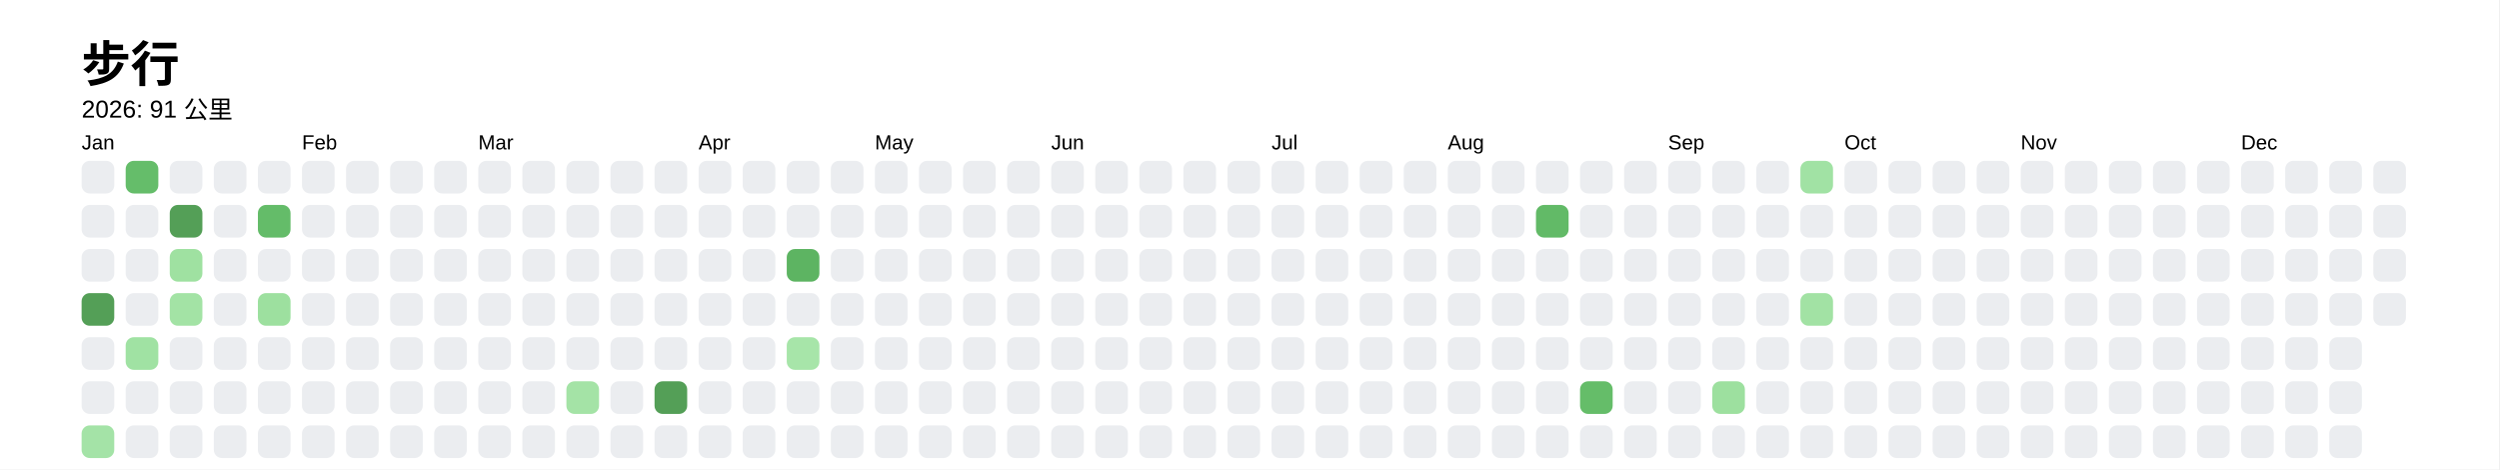
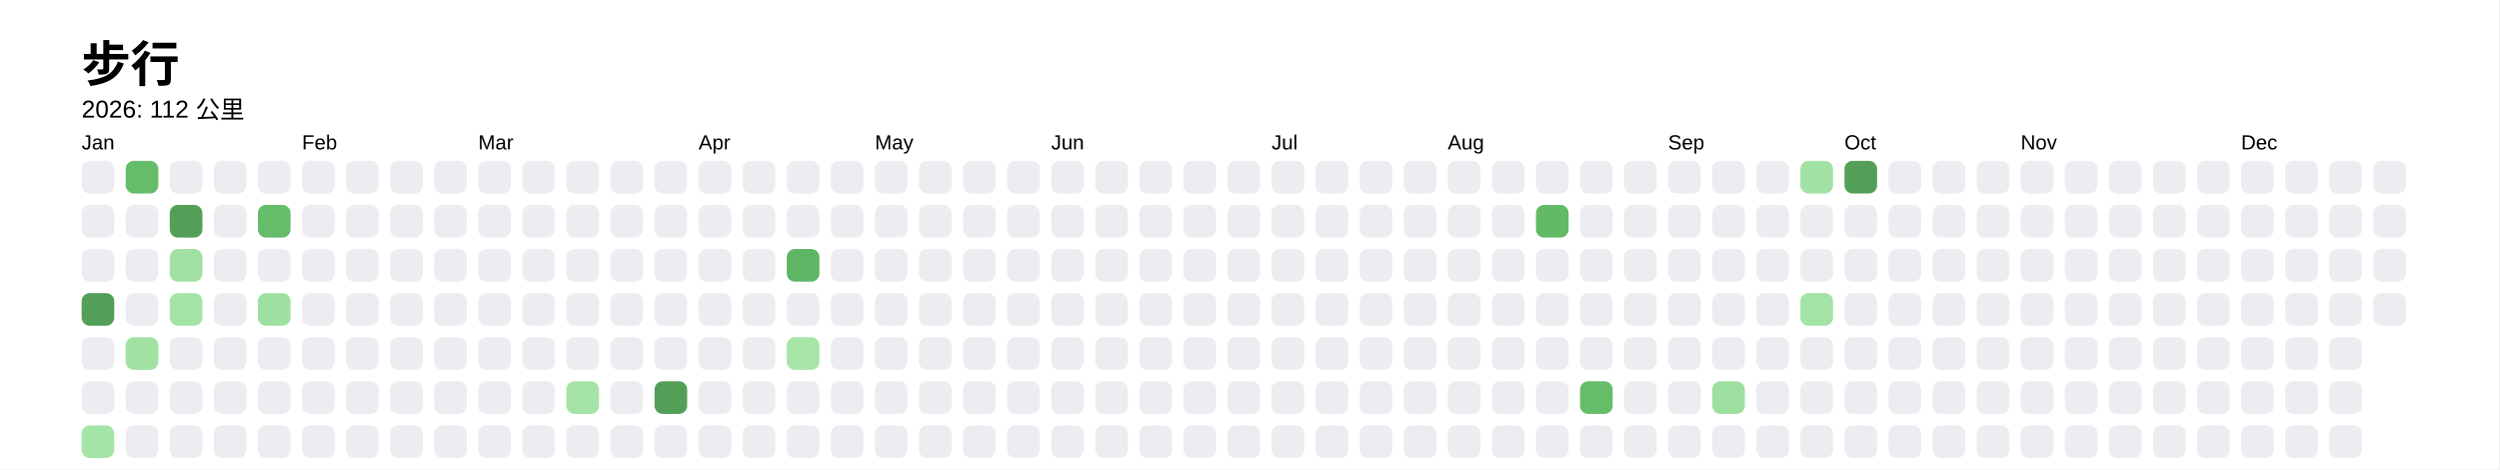
<svg xmlns="http://www.w3.org/2000/svg" baseProfile="full" height="57.5mm" version="1.1" viewBox="0,0,306.2,57.5" width="306.2mm">
  <defs />
  <rect fill="#FFFFFF" height="57.5" width="306.2" x="0" y="0" />
  <text fill="#000000" style="font-size:6px; font-family:Arial; font-weight:bold;" x="10" y="10">步行</text>
-   <text fill="#000000" style="font-size:3px; font-family:Arial;" x="10" y="14.4">2026: 91 公里</text>
+   <text fill="#000000" style="font-size:3px; font-family:Arial;" x="10" y="14.4">2026: 112 公里</text>
  <text fill="#000000" style="font-size:2.5px; font-family:Arial" x="10" y="18.3">Jan</text>
  <rect fill="#EBEDF0" height="4" rx="1" ry="1" width="4" x="10" y="19.7" />
  <rect fill="#EBEDF0" height="4" rx="1" ry="1" width="4" x="10" y="25.1" />
  <rect fill="#EBEDF0" height="4" rx="1" ry="1" width="4" x="10" y="30.5" />
  <rect fill="#549F57" height="4" rx="1" ry="1" width="4" x="10" y="35.9" />
  <rect fill="#EBEDF0" height="4" rx="1" ry="1" width="4" x="10" y="41.3" />
  <rect fill="#EBEDF0" height="4" rx="1" ry="1" width="4" x="10" y="46.7" />
-   <rect fill="#a4e3a7" height="4" rx="1" ry="1" width="4" x="10" y="52.1" />
+   <rect fill="#a5e4a7" height="4" rx="1" ry="1" width="4" x="10" y="52.1" />
  <rect fill="#65bd6a" height="4" rx="1" ry="1" width="4" x="15.4" y="19.7" />
  <rect fill="#EBEDF0" height="4" rx="1" ry="1" width="4" x="15.4" y="25.1" />
  <rect fill="#EBEDF0" height="4" rx="1" ry="1" width="4" x="15.4" y="30.5" />
  <rect fill="#EBEDF0" height="4" rx="1" ry="1" width="4" x="15.4" y="35.9" />
-   <rect fill="#a0e2a3" height="4" rx="1" ry="1" width="4" x="15.4" y="41.3" />
+   <rect fill="#a1e2a3" height="4" rx="1" ry="1" width="4" x="15.4" y="41.3" />
  <rect fill="#EBEDF0" height="4" rx="1" ry="1" width="4" x="15.4" y="46.7" />
  <rect fill="#EBEDF0" height="4" rx="1" ry="1" width="4" x="15.4" y="52.1" />
  <rect fill="#EBEDF0" height="4" rx="1" ry="1" width="4" x="20.8" y="19.7" />
  <rect fill="#549F57" height="4" rx="1" ry="1" width="4" x="20.8" y="25.1" />
-   <rect fill="#9fe1a1" height="4" rx="1" ry="1" width="4" x="20.8" y="30.5" />
-   <rect fill="#a3e3a5" height="4" rx="1" ry="1" width="4" x="20.8" y="35.9" />
+   <rect fill="#a0e1a2" height="4" rx="1" ry="1" width="4" x="20.8" y="30.5" />
+   <rect fill="#a4e3a6" height="4" rx="1" ry="1" width="4" x="20.8" y="35.9" />
  <rect fill="#EBEDF0" height="4" rx="1" ry="1" width="4" x="20.8" y="41.3" />
  <rect fill="#EBEDF0" height="4" rx="1" ry="1" width="4" x="20.8" y="46.7" />
  <rect fill="#EBEDF0" height="4" rx="1" ry="1" width="4" x="20.8" y="52.1" />
  <rect fill="#EBEDF0" height="4" rx="1" ry="1" width="4" x="26.2" y="19.7" />
  <rect fill="#EBEDF0" height="4" rx="1" ry="1" width="4" x="26.2" y="25.1" />
  <rect fill="#EBEDF0" height="4" rx="1" ry="1" width="4" x="26.2" y="30.5" />
  <rect fill="#EBEDF0" height="4" rx="1" ry="1" width="4" x="26.2" y="35.9" />
  <rect fill="#EBEDF0" height="4" rx="1" ry="1" width="4" x="26.2" y="41.3" />
  <rect fill="#EBEDF0" height="4" rx="1" ry="1" width="4" x="26.2" y="46.7" />
  <rect fill="#EBEDF0" height="4" rx="1" ry="1" width="4" x="26.2" y="52.1" />
  <rect fill="#EBEDF0" height="4" rx="1" ry="1" width="4" x="31.6" y="19.7" />
-   <rect fill="#64bc69" height="4" rx="1" ry="1" width="4" x="31.6" y="25.1" />
+   <rect fill="#65bc69" height="4" rx="1" ry="1" width="4" x="31.6" y="25.1" />
  <rect fill="#EBEDF0" height="4" rx="1" ry="1" width="4" x="31.6" y="30.5" />
-   <rect fill="#9de09f" height="4" rx="1" ry="1" width="4" x="31.6" y="35.9" />
+   <rect fill="#9ee0a0" height="4" rx="1" ry="1" width="4" x="31.6" y="35.9" />
  <rect fill="#EBEDF0" height="4" rx="1" ry="1" width="4" x="31.6" y="41.3" />
  <rect fill="#EBEDF0" height="4" rx="1" ry="1" width="4" x="31.6" y="46.7" />
  <rect fill="#EBEDF0" height="4" rx="1" ry="1" width="4" x="31.6" y="52.1" />
  <text fill="#000000" style="font-size:2.5px; font-family:Arial" x="37.0" y="18.3">Feb</text>
  <rect fill="#EBEDF0" height="4" rx="1" ry="1" width="4" x="37.0" y="19.7" />
  <rect fill="#EBEDF0" height="4" rx="1" ry="1" width="4" x="37.0" y="25.1" />
  <rect fill="#EBEDF0" height="4" rx="1" ry="1" width="4" x="37.0" y="30.5" />
  <rect fill="#EBEDF0" height="4" rx="1" ry="1" width="4" x="37.0" y="35.9" />
  <rect fill="#EBEDF0" height="4" rx="1" ry="1" width="4" x="37.0" y="41.3" />
  <rect fill="#EBEDF0" height="4" rx="1" ry="1" width="4" x="37.0" y="46.7" />
  <rect fill="#EBEDF0" height="4" rx="1" ry="1" width="4" x="37.0" y="52.1" />
  <rect fill="#EBEDF0" height="4" rx="1" ry="1" width="4" x="42.4" y="19.7" />
  <rect fill="#EBEDF0" height="4" rx="1" ry="1" width="4" x="42.4" y="25.1" />
  <rect fill="#EBEDF0" height="4" rx="1" ry="1" width="4" x="42.4" y="30.5" />
  <rect fill="#EBEDF0" height="4" rx="1" ry="1" width="4" x="42.4" y="35.9" />
  <rect fill="#EBEDF0" height="4" rx="1" ry="1" width="4" x="42.4" y="41.3" />
  <rect fill="#EBEDF0" height="4" rx="1" ry="1" width="4" x="42.4" y="46.7" />
  <rect fill="#EBEDF0" height="4" rx="1" ry="1" width="4" x="42.4" y="52.1" />
  <rect fill="#EBEDF0" height="4" rx="1" ry="1" width="4" x="47.8" y="19.7" />
  <rect fill="#EBEDF0" height="4" rx="1" ry="1" width="4" x="47.8" y="25.1" />
  <rect fill="#EBEDF0" height="4" rx="1" ry="1" width="4" x="47.8" y="30.5" />
  <rect fill="#EBEDF0" height="4" rx="1" ry="1" width="4" x="47.8" y="35.9" />
  <rect fill="#EBEDF0" height="4" rx="1" ry="1" width="4" x="47.8" y="41.3" />
  <rect fill="#EBEDF0" height="4" rx="1" ry="1" width="4" x="47.8" y="46.7" />
  <rect fill="#EBEDF0" height="4" rx="1" ry="1" width="4" x="47.8" y="52.1" />
  <rect fill="#EBEDF0" height="4" rx="1" ry="1" width="4" x="53.2" y="19.7" />
  <rect fill="#EBEDF0" height="4" rx="1" ry="1" width="4" x="53.2" y="25.1" />
  <rect fill="#EBEDF0" height="4" rx="1" ry="1" width="4" x="53.2" y="30.5" />
  <rect fill="#EBEDF0" height="4" rx="1" ry="1" width="4" x="53.2" y="35.9" />
  <rect fill="#EBEDF0" height="4" rx="1" ry="1" width="4" x="53.2" y="41.3" />
  <rect fill="#EBEDF0" height="4" rx="1" ry="1" width="4" x="53.2" y="46.7" />
  <rect fill="#EBEDF0" height="4" rx="1" ry="1" width="4" x="53.2" y="52.1" />
  <text fill="#000000" style="font-size:2.5px; font-family:Arial" x="58.6" y="18.3">Mar</text>
  <rect fill="#EBEDF0" height="4" rx="1" ry="1" width="4" x="58.6" y="19.7" />
  <rect fill="#EBEDF0" height="4" rx="1" ry="1" width="4" x="58.6" y="25.1" />
  <rect fill="#EBEDF0" height="4" rx="1" ry="1" width="4" x="58.6" y="30.5" />
  <rect fill="#EBEDF0" height="4" rx="1" ry="1" width="4" x="58.6" y="35.9" />
  <rect fill="#EBEDF0" height="4" rx="1" ry="1" width="4" x="58.6" y="41.3" />
  <rect fill="#EBEDF0" height="4" rx="1" ry="1" width="4" x="58.6" y="46.7" />
  <rect fill="#EBEDF0" height="4" rx="1" ry="1" width="4" x="58.6" y="52.1" />
  <rect fill="#EBEDF0" height="4" rx="1" ry="1" width="4" x="64" y="19.7" />
  <rect fill="#EBEDF0" height="4" rx="1" ry="1" width="4" x="64" y="25.1" />
  <rect fill="#EBEDF0" height="4" rx="1" ry="1" width="4" x="64" y="30.5" />
  <rect fill="#EBEDF0" height="4" rx="1" ry="1" width="4" x="64" y="35.9" />
  <rect fill="#EBEDF0" height="4" rx="1" ry="1" width="4" x="64" y="41.3" />
  <rect fill="#EBEDF0" height="4" rx="1" ry="1" width="4" x="64" y="46.7" />
  <rect fill="#EBEDF0" height="4" rx="1" ry="1" width="4" x="64" y="52.1" />
  <rect fill="#EBEDF0" height="4" rx="1" ry="1" width="4" x="69.4" y="19.7" />
  <rect fill="#EBEDF0" height="4" rx="1" ry="1" width="4" x="69.4" y="25.1" />
  <rect fill="#EBEDF0" height="4" rx="1" ry="1" width="4" x="69.4" y="30.5" />
  <rect fill="#EBEDF0" height="4" rx="1" ry="1" width="4" x="69.4" y="35.9" />
  <rect fill="#EBEDF0" height="4" rx="1" ry="1" width="4" x="69.4" y="41.3" />
  <rect fill="#a4e3a6" height="4" rx="1" ry="1" width="4" x="69.4" y="46.7" />
  <rect fill="#EBEDF0" height="4" rx="1" ry="1" width="4" x="69.4" y="52.1" />
  <rect fill="#EBEDF0" height="4" rx="1" ry="1" width="4" x="74.8" y="19.7" />
  <rect fill="#EBEDF0" height="4" rx="1" ry="1" width="4" x="74.8" y="25.1" />
  <rect fill="#EBEDF0" height="4" rx="1" ry="1" width="4" x="74.8" y="30.5" />
  <rect fill="#EBEDF0" height="4" rx="1" ry="1" width="4" x="74.8" y="35.9" />
  <rect fill="#EBEDF0" height="4" rx="1" ry="1" width="4" x="74.8" y="41.3" />
  <rect fill="#EBEDF0" height="4" rx="1" ry="1" width="4" x="74.8" y="46.7" />
  <rect fill="#EBEDF0" height="4" rx="1" ry="1" width="4" x="74.8" y="52.1" />
  <rect fill="#EBEDF0" height="4" rx="1" ry="1" width="4" x="80.2" y="19.7" />
  <rect fill="#EBEDF0" height="4" rx="1" ry="1" width="4" x="80.2" y="25.1" />
  <rect fill="#EBEDF0" height="4" rx="1" ry="1" width="4" x="80.2" y="30.5" />
  <rect fill="#EBEDF0" height="4" rx="1" ry="1" width="4" x="80.2" y="35.9" />
  <rect fill="#EBEDF0" height="4" rx="1" ry="1" width="4" x="80.2" y="41.3" />
  <rect fill="#549F57" height="4" rx="1" ry="1" width="4" x="80.2" y="46.7" />
  <rect fill="#EBEDF0" height="4" rx="1" ry="1" width="4" x="80.2" y="52.1" />
  <text fill="#000000" style="font-size:2.5px; font-family:Arial" x="85.6" y="18.3">Apr</text>
  <rect fill="#EBEDF0" height="4" rx="1" ry="1" width="4" x="85.6" y="19.7" />
  <rect fill="#EBEDF0" height="4" rx="1" ry="1" width="4" x="85.6" y="25.1" />
  <rect fill="#EBEDF0" height="4" rx="1" ry="1" width="4" x="85.6" y="30.5" />
  <rect fill="#EBEDF0" height="4" rx="1" ry="1" width="4" x="85.6" y="35.9" />
  <rect fill="#EBEDF0" height="4" rx="1" ry="1" width="4" x="85.6" y="41.3" />
  <rect fill="#EBEDF0" height="4" rx="1" ry="1" width="4" x="85.6" y="46.7" />
  <rect fill="#EBEDF0" height="4" rx="1" ry="1" width="4" x="85.6" y="52.1" />
  <rect fill="#EBEDF0" height="4" rx="1" ry="1" width="4" x="91" y="19.7" />
  <rect fill="#EBEDF0" height="4" rx="1" ry="1" width="4" x="91" y="25.1" />
  <rect fill="#EBEDF0" height="4" rx="1" ry="1" width="4" x="91" y="30.5" />
  <rect fill="#EBEDF0" height="4" rx="1" ry="1" width="4" x="91" y="35.9" />
  <rect fill="#EBEDF0" height="4" rx="1" ry="1" width="4" x="91" y="41.3" />
  <rect fill="#EBEDF0" height="4" rx="1" ry="1" width="4" x="91" y="46.7" />
  <rect fill="#EBEDF0" height="4" rx="1" ry="1" width="4" x="91" y="52.1" />
  <rect fill="#EBEDF0" height="4" rx="1" ry="1" width="4" x="96.4" y="19.7" />
  <rect fill="#EBEDF0" height="4" rx="1" ry="1" width="4" x="96.4" y="25.1" />
-   <rect fill="#5db462" height="4" rx="1" ry="1" width="4" x="96.4" y="30.5" />
+   <rect fill="#5eb563" height="4" rx="1" ry="1" width="4" x="96.4" y="30.5" />
  <rect fill="#EBEDF0" height="4" rx="1" ry="1" width="4" x="96.4" y="35.9" />
  <rect fill="#a7e5a9" height="4" rx="1" ry="1" width="4" x="96.4" y="41.3" />
  <rect fill="#EBEDF0" height="4" rx="1" ry="1" width="4" x="96.4" y="46.7" />
  <rect fill="#EBEDF0" height="4" rx="1" ry="1" width="4" x="96.4" y="52.1" />
  <rect fill="#EBEDF0" height="4" rx="1" ry="1" width="4" x="101.8" y="19.7" />
  <rect fill="#EBEDF0" height="4" rx="1" ry="1" width="4" x="101.8" y="25.1" />
  <rect fill="#EBEDF0" height="4" rx="1" ry="1" width="4" x="101.8" y="30.5" />
  <rect fill="#EBEDF0" height="4" rx="1" ry="1" width="4" x="101.8" y="35.9" />
  <rect fill="#EBEDF0" height="4" rx="1" ry="1" width="4" x="101.8" y="41.3" />
  <rect fill="#EBEDF0" height="4" rx="1" ry="1" width="4" x="101.8" y="46.7" />
  <rect fill="#EBEDF0" height="4" rx="1" ry="1" width="4" x="101.8" y="52.1" />
  <text fill="#000000" style="font-size:2.5px; font-family:Arial" x="107.2" y="18.3">May</text>
  <rect fill="#EBEDF0" height="4" rx="1" ry="1" width="4" x="107.2" y="19.7" />
  <rect fill="#EBEDF0" height="4" rx="1" ry="1" width="4" x="107.2" y="25.1" />
  <rect fill="#EBEDF0" height="4" rx="1" ry="1" width="4" x="107.2" y="30.5" />
  <rect fill="#EBEDF0" height="4" rx="1" ry="1" width="4" x="107.2" y="35.9" />
  <rect fill="#EBEDF0" height="4" rx="1" ry="1" width="4" x="107.2" y="41.3" />
  <rect fill="#EBEDF0" height="4" rx="1" ry="1" width="4" x="107.2" y="46.7" />
  <rect fill="#EBEDF0" height="4" rx="1" ry="1" width="4" x="107.2" y="52.1" />
  <rect fill="#EBEDF0" height="4" rx="1" ry="1" width="4" x="112.6" y="19.7" />
  <rect fill="#EBEDF0" height="4" rx="1" ry="1" width="4" x="112.6" y="25.1" />
  <rect fill="#EBEDF0" height="4" rx="1" ry="1" width="4" x="112.6" y="30.5" />
  <rect fill="#EBEDF0" height="4" rx="1" ry="1" width="4" x="112.6" y="35.9" />
  <rect fill="#EBEDF0" height="4" rx="1" ry="1" width="4" x="112.6" y="41.3" />
  <rect fill="#EBEDF0" height="4" rx="1" ry="1" width="4" x="112.6" y="46.7" />
  <rect fill="#EBEDF0" height="4" rx="1" ry="1" width="4" x="112.6" y="52.1" />
  <rect fill="#EBEDF0" height="4" rx="1" ry="1" width="4" x="118" y="19.7" />
  <rect fill="#EBEDF0" height="4" rx="1" ry="1" width="4" x="118" y="25.1" />
  <rect fill="#EBEDF0" height="4" rx="1" ry="1" width="4" x="118" y="30.5" />
  <rect fill="#EBEDF0" height="4" rx="1" ry="1" width="4" x="118" y="35.9" />
  <rect fill="#EBEDF0" height="4" rx="1" ry="1" width="4" x="118" y="41.3" />
  <rect fill="#EBEDF0" height="4" rx="1" ry="1" width="4" x="118" y="46.7" />
  <rect fill="#EBEDF0" height="4" rx="1" ry="1" width="4" x="118" y="52.1" />
  <rect fill="#EBEDF0" height="4" rx="1" ry="1" width="4" x="123.4" y="19.7" />
  <rect fill="#EBEDF0" height="4" rx="1" ry="1" width="4" x="123.4" y="25.1" />
  <rect fill="#EBEDF0" height="4" rx="1" ry="1" width="4" x="123.4" y="30.5" />
  <rect fill="#EBEDF0" height="4" rx="1" ry="1" width="4" x="123.4" y="35.9" />
  <rect fill="#EBEDF0" height="4" rx="1" ry="1" width="4" x="123.4" y="41.3" />
  <rect fill="#EBEDF0" height="4" rx="1" ry="1" width="4" x="123.4" y="46.7" />
  <rect fill="#EBEDF0" height="4" rx="1" ry="1" width="4" x="123.4" y="52.1" />
  <text fill="#000000" style="font-size:2.5px; font-family:Arial" x="128.8" y="18.3">Jun</text>
  <rect fill="#EBEDF0" height="4" rx="1" ry="1" width="4" x="128.8" y="19.7" />
  <rect fill="#EBEDF0" height="4" rx="1" ry="1" width="4" x="128.8" y="25.1" />
  <rect fill="#EBEDF0" height="4" rx="1" ry="1" width="4" x="128.8" y="30.5" />
  <rect fill="#EBEDF0" height="4" rx="1" ry="1" width="4" x="128.8" y="35.9" />
  <rect fill="#EBEDF0" height="4" rx="1" ry="1" width="4" x="128.8" y="41.3" />
  <rect fill="#EBEDF0" height="4" rx="1" ry="1" width="4" x="128.8" y="46.7" />
  <rect fill="#EBEDF0" height="4" rx="1" ry="1" width="4" x="128.8" y="52.1" />
  <rect fill="#EBEDF0" height="4" rx="1" ry="1" width="4" x="134.2" y="19.7" />
  <rect fill="#EBEDF0" height="4" rx="1" ry="1" width="4" x="134.2" y="25.1" />
  <rect fill="#EBEDF0" height="4" rx="1" ry="1" width="4" x="134.2" y="30.5" />
  <rect fill="#EBEDF0" height="4" rx="1" ry="1" width="4" x="134.2" y="35.9" />
  <rect fill="#EBEDF0" height="4" rx="1" ry="1" width="4" x="134.2" y="41.3" />
  <rect fill="#EBEDF0" height="4" rx="1" ry="1" width="4" x="134.2" y="46.7" />
  <rect fill="#EBEDF0" height="4" rx="1" ry="1" width="4" x="134.2" y="52.1" />
  <rect fill="#EBEDF0" height="4" rx="1" ry="1" width="4" x="139.6" y="19.7" />
  <rect fill="#EBEDF0" height="4" rx="1" ry="1" width="4" x="139.6" y="25.1" />
  <rect fill="#EBEDF0" height="4" rx="1" ry="1" width="4" x="139.6" y="30.5" />
  <rect fill="#EBEDF0" height="4" rx="1" ry="1" width="4" x="139.6" y="35.9" />
  <rect fill="#EBEDF0" height="4" rx="1" ry="1" width="4" x="139.6" y="41.3" />
  <rect fill="#EBEDF0" height="4" rx="1" ry="1" width="4" x="139.6" y="46.7" />
  <rect fill="#EBEDF0" height="4" rx="1" ry="1" width="4" x="139.6" y="52.1" />
  <rect fill="#EBEDF0" height="4" rx="1" ry="1" width="4" x="145" y="19.7" />
  <rect fill="#EBEDF0" height="4" rx="1" ry="1" width="4" x="145" y="25.1" />
  <rect fill="#EBEDF0" height="4" rx="1" ry="1" width="4" x="145" y="30.5" />
  <rect fill="#EBEDF0" height="4" rx="1" ry="1" width="4" x="145" y="35.9" />
  <rect fill="#EBEDF0" height="4" rx="1" ry="1" width="4" x="145" y="41.3" />
  <rect fill="#EBEDF0" height="4" rx="1" ry="1" width="4" x="145" y="46.7" />
  <rect fill="#EBEDF0" height="4" rx="1" ry="1" width="4" x="145" y="52.1" />
  <rect fill="#EBEDF0" height="4" rx="1" ry="1" width="4" x="150.4" y="19.7" />
  <rect fill="#EBEDF0" height="4" rx="1" ry="1" width="4" x="150.4" y="25.1" />
  <rect fill="#EBEDF0" height="4" rx="1" ry="1" width="4" x="150.4" y="30.5" />
  <rect fill="#EBEDF0" height="4" rx="1" ry="1" width="4" x="150.4" y="35.9" />
  <rect fill="#EBEDF0" height="4" rx="1" ry="1" width="4" x="150.4" y="41.3" />
  <rect fill="#EBEDF0" height="4" rx="1" ry="1" width="4" x="150.4" y="46.7" />
  <rect fill="#EBEDF0" height="4" rx="1" ry="1" width="4" x="150.4" y="52.1" />
  <text fill="#000000" style="font-size:2.5px; font-family:Arial" x="155.8" y="18.3">Jul</text>
  <rect fill="#EBEDF0" height="4" rx="1" ry="1" width="4" x="155.8" y="19.7" />
  <rect fill="#EBEDF0" height="4" rx="1" ry="1" width="4" x="155.8" y="25.1" />
  <rect fill="#EBEDF0" height="4" rx="1" ry="1" width="4" x="155.8" y="30.5" />
  <rect fill="#EBEDF0" height="4" rx="1" ry="1" width="4" x="155.8" y="35.9" />
  <rect fill="#EBEDF0" height="4" rx="1" ry="1" width="4" x="155.8" y="41.3" />
  <rect fill="#EBEDF0" height="4" rx="1" ry="1" width="4" x="155.8" y="46.7" />
  <rect fill="#EBEDF0" height="4" rx="1" ry="1" width="4" x="155.8" y="52.1" />
  <rect fill="#EBEDF0" height="4" rx="1" ry="1" width="4" x="161.2" y="19.7" />
  <rect fill="#EBEDF0" height="4" rx="1" ry="1" width="4" x="161.2" y="25.1" />
  <rect fill="#EBEDF0" height="4" rx="1" ry="1" width="4" x="161.2" y="30.5" />
  <rect fill="#EBEDF0" height="4" rx="1" ry="1" width="4" x="161.2" y="35.9" />
  <rect fill="#EBEDF0" height="4" rx="1" ry="1" width="4" x="161.2" y="41.3" />
  <rect fill="#EBEDF0" height="4" rx="1" ry="1" width="4" x="161.2" y="46.7" />
  <rect fill="#EBEDF0" height="4" rx="1" ry="1" width="4" x="161.2" y="52.1" />
  <rect fill="#EBEDF0" height="4" rx="1" ry="1" width="4" x="166.6" y="19.7" />
  <rect fill="#EBEDF0" height="4" rx="1" ry="1" width="4" x="166.6" y="25.1" />
  <rect fill="#EBEDF0" height="4" rx="1" ry="1" width="4" x="166.6" y="30.5" />
  <rect fill="#EBEDF0" height="4" rx="1" ry="1" width="4" x="166.6" y="35.9" />
  <rect fill="#EBEDF0" height="4" rx="1" ry="1" width="4" x="166.6" y="41.3" />
  <rect fill="#EBEDF0" height="4" rx="1" ry="1" width="4" x="166.6" y="46.7" />
  <rect fill="#EBEDF0" height="4" rx="1" ry="1" width="4" x="166.6" y="52.1" />
  <rect fill="#EBEDF0" height="4" rx="1" ry="1" width="4" x="172" y="19.7" />
  <rect fill="#EBEDF0" height="4" rx="1" ry="1" width="4" x="172" y="25.1" />
  <rect fill="#EBEDF0" height="4" rx="1" ry="1" width="4" x="172" y="30.5" />
  <rect fill="#EBEDF0" height="4" rx="1" ry="1" width="4" x="172" y="35.9" />
  <rect fill="#EBEDF0" height="4" rx="1" ry="1" width="4" x="172" y="41.3" />
  <rect fill="#EBEDF0" height="4" rx="1" ry="1" width="4" x="172" y="46.7" />
  <rect fill="#EBEDF0" height="4" rx="1" ry="1" width="4" x="172" y="52.1" />
  <text fill="#000000" style="font-size:2.5px; font-family:Arial" x="177.4" y="18.3">Aug</text>
  <rect fill="#EBEDF0" height="4" rx="1" ry="1" width="4" x="177.4" y="19.7" />
  <rect fill="#EBEDF0" height="4" rx="1" ry="1" width="4" x="177.4" y="25.1" />
  <rect fill="#EBEDF0" height="4" rx="1" ry="1" width="4" x="177.4" y="30.5" />
  <rect fill="#EBEDF0" height="4" rx="1" ry="1" width="4" x="177.4" y="35.9" />
  <rect fill="#EBEDF0" height="4" rx="1" ry="1" width="4" x="177.4" y="41.3" />
  <rect fill="#EBEDF0" height="4" rx="1" ry="1" width="4" x="177.4" y="46.7" />
  <rect fill="#EBEDF0" height="4" rx="1" ry="1" width="4" x="177.4" y="52.1" />
  <rect fill="#EBEDF0" height="4" rx="1" ry="1" width="4" x="182.8" y="19.7" />
  <rect fill="#EBEDF0" height="4" rx="1" ry="1" width="4" x="182.8" y="25.1" />
  <rect fill="#EBEDF0" height="4" rx="1" ry="1" width="4" x="182.8" y="30.5" />
  <rect fill="#EBEDF0" height="4" rx="1" ry="1" width="4" x="182.8" y="35.9" />
  <rect fill="#EBEDF0" height="4" rx="1" ry="1" width="4" x="182.8" y="41.3" />
  <rect fill="#EBEDF0" height="4" rx="1" ry="1" width="4" x="182.8" y="46.7" />
  <rect fill="#EBEDF0" height="4" rx="1" ry="1" width="4" x="182.8" y="52.1" />
  <rect fill="#EBEDF0" height="4" rx="1" ry="1" width="4" x="188.2" y="19.7" />
  <rect fill="#62ba67" height="4" rx="1" ry="1" width="4" x="188.2" y="25.1" />
  <rect fill="#EBEDF0" height="4" rx="1" ry="1" width="4" x="188.2" y="30.5" />
  <rect fill="#EBEDF0" height="4" rx="1" ry="1" width="4" x="188.2" y="35.9" />
  <rect fill="#EBEDF0" height="4" rx="1" ry="1" width="4" x="188.2" y="41.3" />
  <rect fill="#EBEDF0" height="4" rx="1" ry="1" width="4" x="188.2" y="46.7" />
  <rect fill="#EBEDF0" height="4" rx="1" ry="1" width="4" x="188.2" y="52.1" />
  <rect fill="#EBEDF0" height="4" rx="1" ry="1" width="4" x="193.6" y="19.7" />
  <rect fill="#EBEDF0" height="4" rx="1" ry="1" width="4" x="193.6" y="25.1" />
  <rect fill="#EBEDF0" height="4" rx="1" ry="1" width="4" x="193.6" y="30.5" />
  <rect fill="#EBEDF0" height="4" rx="1" ry="1" width="4" x="193.6" y="35.9" />
  <rect fill="#EBEDF0" height="4" rx="1" ry="1" width="4" x="193.6" y="41.3" />
-   <rect fill="#65bd69" height="4" rx="1" ry="1" width="4" x="193.6" y="46.7" />
+   <rect fill="#65bd6a" height="4" rx="1" ry="1" width="4" x="193.6" y="46.7" />
  <rect fill="#EBEDF0" height="4" rx="1" ry="1" width="4" x="193.6" y="52.1" />
  <rect fill="#EBEDF0" height="4" rx="1" ry="1" width="4" x="199" y="19.7" />
  <rect fill="#EBEDF0" height="4" rx="1" ry="1" width="4" x="199" y="25.1" />
  <rect fill="#EBEDF0" height="4" rx="1" ry="1" width="4" x="199" y="30.5" />
  <rect fill="#EBEDF0" height="4" rx="1" ry="1" width="4" x="199" y="35.9" />
  <rect fill="#EBEDF0" height="4" rx="1" ry="1" width="4" x="199" y="41.3" />
  <rect fill="#EBEDF0" height="4" rx="1" ry="1" width="4" x="199" y="46.7" />
  <rect fill="#EBEDF0" height="4" rx="1" ry="1" width="4" x="199" y="52.1" />
  <text fill="#000000" style="font-size:2.5px; font-family:Arial" x="204.4" y="18.3">Sep</text>
  <rect fill="#EBEDF0" height="4" rx="1" ry="1" width="4" x="204.4" y="19.7" />
  <rect fill="#EBEDF0" height="4" rx="1" ry="1" width="4" x="204.4" y="25.1" />
  <rect fill="#EBEDF0" height="4" rx="1" ry="1" width="4" x="204.4" y="30.5" />
  <rect fill="#EBEDF0" height="4" rx="1" ry="1" width="4" x="204.4" y="35.9" />
  <rect fill="#EBEDF0" height="4" rx="1" ry="1" width="4" x="204.4" y="41.3" />
  <rect fill="#EBEDF0" height="4" rx="1" ry="1" width="4" x="204.4" y="46.7" />
  <rect fill="#EBEDF0" height="4" rx="1" ry="1" width="4" x="204.4" y="52.1" />
  <rect fill="#EBEDF0" height="4" rx="1" ry="1" width="4" x="209.8" y="19.7" />
  <rect fill="#EBEDF0" height="4" rx="1" ry="1" width="4" x="209.8" y="25.1" />
  <rect fill="#EBEDF0" height="4" rx="1" ry="1" width="4" x="209.8" y="30.5" />
  <rect fill="#EBEDF0" height="4" rx="1" ry="1" width="4" x="209.8" y="35.9" />
  <rect fill="#EBEDF0" height="4" rx="1" ry="1" width="4" x="209.8" y="41.3" />
-   <rect fill="#9de09f" height="4" rx="1" ry="1" width="4" x="209.8" y="46.7" />
+   <rect fill="#9ee0a0" height="4" rx="1" ry="1" width="4" x="209.8" y="46.7" />
  <rect fill="#EBEDF0" height="4" rx="1" ry="1" width="4" x="209.8" y="52.1" />
  <rect fill="#EBEDF0" height="4" rx="1" ry="1" width="4" x="215.2" y="19.7" />
  <rect fill="#EBEDF0" height="4" rx="1" ry="1" width="4" x="215.2" y="25.1" />
  <rect fill="#EBEDF0" height="4" rx="1" ry="1" width="4" x="215.2" y="30.5" />
  <rect fill="#EBEDF0" height="4" rx="1" ry="1" width="4" x="215.2" y="35.9" />
  <rect fill="#EBEDF0" height="4" rx="1" ry="1" width="4" x="215.2" y="41.3" />
  <rect fill="#EBEDF0" height="4" rx="1" ry="1" width="4" x="215.2" y="46.7" />
  <rect fill="#EBEDF0" height="4" rx="1" ry="1" width="4" x="215.2" y="52.1" />
-   <rect fill="#a1e2a4" height="4" rx="1" ry="1" width="4" x="220.6" y="19.7" />
+   <rect fill="#a2e2a4" height="4" rx="1" ry="1" width="4" x="220.6" y="19.7" />
  <rect fill="#EBEDF0" height="4" rx="1" ry="1" width="4" x="220.6" y="25.1" />
  <rect fill="#EBEDF0" height="4" rx="1" ry="1" width="4" x="220.6" y="30.5" />
-   <rect fill="#a2e2a4" height="4" rx="1" ry="1" width="4" x="220.6" y="35.9" />
+   <rect fill="#a3e3a5" height="4" rx="1" ry="1" width="4" x="220.6" y="35.9" />
  <rect fill="#EBEDF0" height="4" rx="1" ry="1" width="4" x="220.6" y="41.3" />
  <rect fill="#EBEDF0" height="4" rx="1" ry="1" width="4" x="220.6" y="46.7" />
  <rect fill="#EBEDF0" height="4" rx="1" ry="1" width="4" x="220.6" y="52.1" />
  <text fill="#000000" style="font-size:2.5px; font-family:Arial" x="226" y="18.3">Oct</text>
-   <rect fill="#EBEDF0" height="4" rx="1" ry="1" width="4" x="226" y="19.7" />
+   <rect fill="#549F57" height="4" rx="1" ry="1" width="4" x="226" y="19.7" />
  <rect fill="#EBEDF0" height="4" rx="1" ry="1" width="4" x="226" y="25.1" />
  <rect fill="#EBEDF0" height="4" rx="1" ry="1" width="4" x="226" y="30.5" />
  <rect fill="#EBEDF0" height="4" rx="1" ry="1" width="4" x="226" y="35.9" />
  <rect fill="#EBEDF0" height="4" rx="1" ry="1" width="4" x="226" y="41.3" />
  <rect fill="#EBEDF0" height="4" rx="1" ry="1" width="4" x="226" y="46.7" />
  <rect fill="#EBEDF0" height="4" rx="1" ry="1" width="4" x="226" y="52.1" />
  <rect fill="#EBEDF0" height="4" rx="1" ry="1" width="4" x="231.4" y="19.7" />
  <rect fill="#EBEDF0" height="4" rx="1" ry="1" width="4" x="231.4" y="25.1" />
  <rect fill="#EBEDF0" height="4" rx="1" ry="1" width="4" x="231.4" y="30.5" />
  <rect fill="#EBEDF0" height="4" rx="1" ry="1" width="4" x="231.4" y="35.9" />
  <rect fill="#EBEDF0" height="4" rx="1" ry="1" width="4" x="231.4" y="41.3" />
  <rect fill="#EBEDF0" height="4" rx="1" ry="1" width="4" x="231.4" y="46.7" />
  <rect fill="#EBEDF0" height="4" rx="1" ry="1" width="4" x="231.4" y="52.1" />
  <rect fill="#EBEDF0" height="4" rx="1" ry="1" width="4" x="236.8" y="19.7" />
  <rect fill="#EBEDF0" height="4" rx="1" ry="1" width="4" x="236.8" y="25.1" />
  <rect fill="#EBEDF0" height="4" rx="1" ry="1" width="4" x="236.8" y="30.5" />
  <rect fill="#EBEDF0" height="4" rx="1" ry="1" width="4" x="236.8" y="35.9" />
  <rect fill="#EBEDF0" height="4" rx="1" ry="1" width="4" x="236.8" y="41.3" />
  <rect fill="#EBEDF0" height="4" rx="1" ry="1" width="4" x="236.8" y="46.7" />
  <rect fill="#EBEDF0" height="4" rx="1" ry="1" width="4" x="236.8" y="52.1" />
  <rect fill="#EBEDF0" height="4" rx="1" ry="1" width="4" x="242.2" y="19.7" />
  <rect fill="#EBEDF0" height="4" rx="1" ry="1" width="4" x="242.2" y="25.1" />
  <rect fill="#EBEDF0" height="4" rx="1" ry="1" width="4" x="242.2" y="30.5" />
  <rect fill="#EBEDF0" height="4" rx="1" ry="1" width="4" x="242.2" y="35.9" />
  <rect fill="#EBEDF0" height="4" rx="1" ry="1" width="4" x="242.2" y="41.3" />
  <rect fill="#EBEDF0" height="4" rx="1" ry="1" width="4" x="242.2" y="46.7" />
  <rect fill="#EBEDF0" height="4" rx="1" ry="1" width="4" x="242.2" y="52.1" />
  <text fill="#000000" style="font-size:2.5px; font-family:Arial" x="247.6" y="18.3">Nov</text>
  <rect fill="#EBEDF0" height="4" rx="1" ry="1" width="4" x="247.6" y="19.7" />
  <rect fill="#EBEDF0" height="4" rx="1" ry="1" width="4" x="247.6" y="25.1" />
  <rect fill="#EBEDF0" height="4" rx="1" ry="1" width="4" x="247.6" y="30.5" />
  <rect fill="#EBEDF0" height="4" rx="1" ry="1" width="4" x="247.6" y="35.9" />
  <rect fill="#EBEDF0" height="4" rx="1" ry="1" width="4" x="247.6" y="41.3" />
  <rect fill="#EBEDF0" height="4" rx="1" ry="1" width="4" x="247.6" y="46.7" />
  <rect fill="#EBEDF0" height="4" rx="1" ry="1" width="4" x="247.6" y="52.1" />
  <rect fill="#EBEDF0" height="4" rx="1" ry="1" width="4" x="253" y="19.7" />
  <rect fill="#EBEDF0" height="4" rx="1" ry="1" width="4" x="253" y="25.1" />
  <rect fill="#EBEDF0" height="4" rx="1" ry="1" width="4" x="253" y="30.5" />
  <rect fill="#EBEDF0" height="4" rx="1" ry="1" width="4" x="253" y="35.9" />
  <rect fill="#EBEDF0" height="4" rx="1" ry="1" width="4" x="253" y="41.3" />
  <rect fill="#EBEDF0" height="4" rx="1" ry="1" width="4" x="253" y="46.7" />
  <rect fill="#EBEDF0" height="4" rx="1" ry="1" width="4" x="253" y="52.1" />
  <rect fill="#EBEDF0" height="4" rx="1" ry="1" width="4" x="258.4" y="19.7" />
  <rect fill="#EBEDF0" height="4" rx="1" ry="1" width="4" x="258.4" y="25.1" />
  <rect fill="#EBEDF0" height="4" rx="1" ry="1" width="4" x="258.4" y="30.5" />
  <rect fill="#EBEDF0" height="4" rx="1" ry="1" width="4" x="258.4" y="35.9" />
  <rect fill="#EBEDF0" height="4" rx="1" ry="1" width="4" x="258.4" y="41.3" />
  <rect fill="#EBEDF0" height="4" rx="1" ry="1" width="4" x="258.4" y="46.7" />
  <rect fill="#EBEDF0" height="4" rx="1" ry="1" width="4" x="258.4" y="52.1" />
  <rect fill="#EBEDF0" height="4" rx="1" ry="1" width="4" x="263.8" y="19.7" />
  <rect fill="#EBEDF0" height="4" rx="1" ry="1" width="4" x="263.8" y="25.1" />
  <rect fill="#EBEDF0" height="4" rx="1" ry="1" width="4" x="263.8" y="30.5" />
  <rect fill="#EBEDF0" height="4" rx="1" ry="1" width="4" x="263.8" y="35.9" />
  <rect fill="#EBEDF0" height="4" rx="1" ry="1" width="4" x="263.8" y="41.3" />
  <rect fill="#EBEDF0" height="4" rx="1" ry="1" width="4" x="263.8" y="46.7" />
  <rect fill="#EBEDF0" height="4" rx="1" ry="1" width="4" x="263.8" y="52.1" />
  <rect fill="#EBEDF0" height="4" rx="1" ry="1" width="4" x="269.2" y="19.7" />
  <rect fill="#EBEDF0" height="4" rx="1" ry="1" width="4" x="269.2" y="25.1" />
  <rect fill="#EBEDF0" height="4" rx="1" ry="1" width="4" x="269.2" y="30.5" />
  <rect fill="#EBEDF0" height="4" rx="1" ry="1" width="4" x="269.2" y="35.9" />
  <rect fill="#EBEDF0" height="4" rx="1" ry="1" width="4" x="269.2" y="41.3" />
  <rect fill="#EBEDF0" height="4" rx="1" ry="1" width="4" x="269.2" y="46.7" />
  <rect fill="#EBEDF0" height="4" rx="1" ry="1" width="4" x="269.2" y="52.1" />
  <text fill="#000000" style="font-size:2.5px; font-family:Arial" x="274.6" y="18.3">Dec</text>
  <rect fill="#EBEDF0" height="4" rx="1" ry="1" width="4" x="274.6" y="19.7" />
  <rect fill="#EBEDF0" height="4" rx="1" ry="1" width="4" x="274.6" y="25.1" />
  <rect fill="#EBEDF0" height="4" rx="1" ry="1" width="4" x="274.6" y="30.5" />
  <rect fill="#EBEDF0" height="4" rx="1" ry="1" width="4" x="274.6" y="35.9" />
  <rect fill="#EBEDF0" height="4" rx="1" ry="1" width="4" x="274.6" y="41.3" />
  <rect fill="#EBEDF0" height="4" rx="1" ry="1" width="4" x="274.6" y="46.7" />
  <rect fill="#EBEDF0" height="4" rx="1" ry="1" width="4" x="274.6" y="52.1" />
  <rect fill="#EBEDF0" height="4" rx="1" ry="1" width="4" x="280" y="19.7" />
  <rect fill="#EBEDF0" height="4" rx="1" ry="1" width="4" x="280" y="25.1" />
  <rect fill="#EBEDF0" height="4" rx="1" ry="1" width="4" x="280" y="30.5" />
  <rect fill="#EBEDF0" height="4" rx="1" ry="1" width="4" x="280" y="35.9" />
  <rect fill="#EBEDF0" height="4" rx="1" ry="1" width="4" x="280" y="41.3" />
  <rect fill="#EBEDF0" height="4" rx="1" ry="1" width="4" x="280" y="46.7" />
  <rect fill="#EBEDF0" height="4" rx="1" ry="1" width="4" x="280" y="52.1" />
  <rect fill="#EBEDF0" height="4" rx="1" ry="1" width="4" x="285.4" y="19.7" />
  <rect fill="#EBEDF0" height="4" rx="1" ry="1" width="4" x="285.4" y="25.1" />
  <rect fill="#EBEDF0" height="4" rx="1" ry="1" width="4" x="285.4" y="30.5" />
  <rect fill="#EBEDF0" height="4" rx="1" ry="1" width="4" x="285.4" y="35.9" />
  <rect fill="#EBEDF0" height="4" rx="1" ry="1" width="4" x="285.4" y="41.3" />
  <rect fill="#EBEDF0" height="4" rx="1" ry="1" width="4" x="285.4" y="46.7" />
  <rect fill="#EBEDF0" height="4" rx="1" ry="1" width="4" x="285.4" y="52.1" />
  <rect fill="#EBEDF0" height="4" rx="1" ry="1" width="4" x="290.8" y="19.7" />
  <rect fill="#EBEDF0" height="4" rx="1" ry="1" width="4" x="290.8" y="25.1" />
  <rect fill="#EBEDF0" height="4" rx="1" ry="1" width="4" x="290.8" y="30.5" />
  <rect fill="#EBEDF0" height="4" rx="1" ry="1" width="4" x="290.8" y="35.9" />
</svg>
